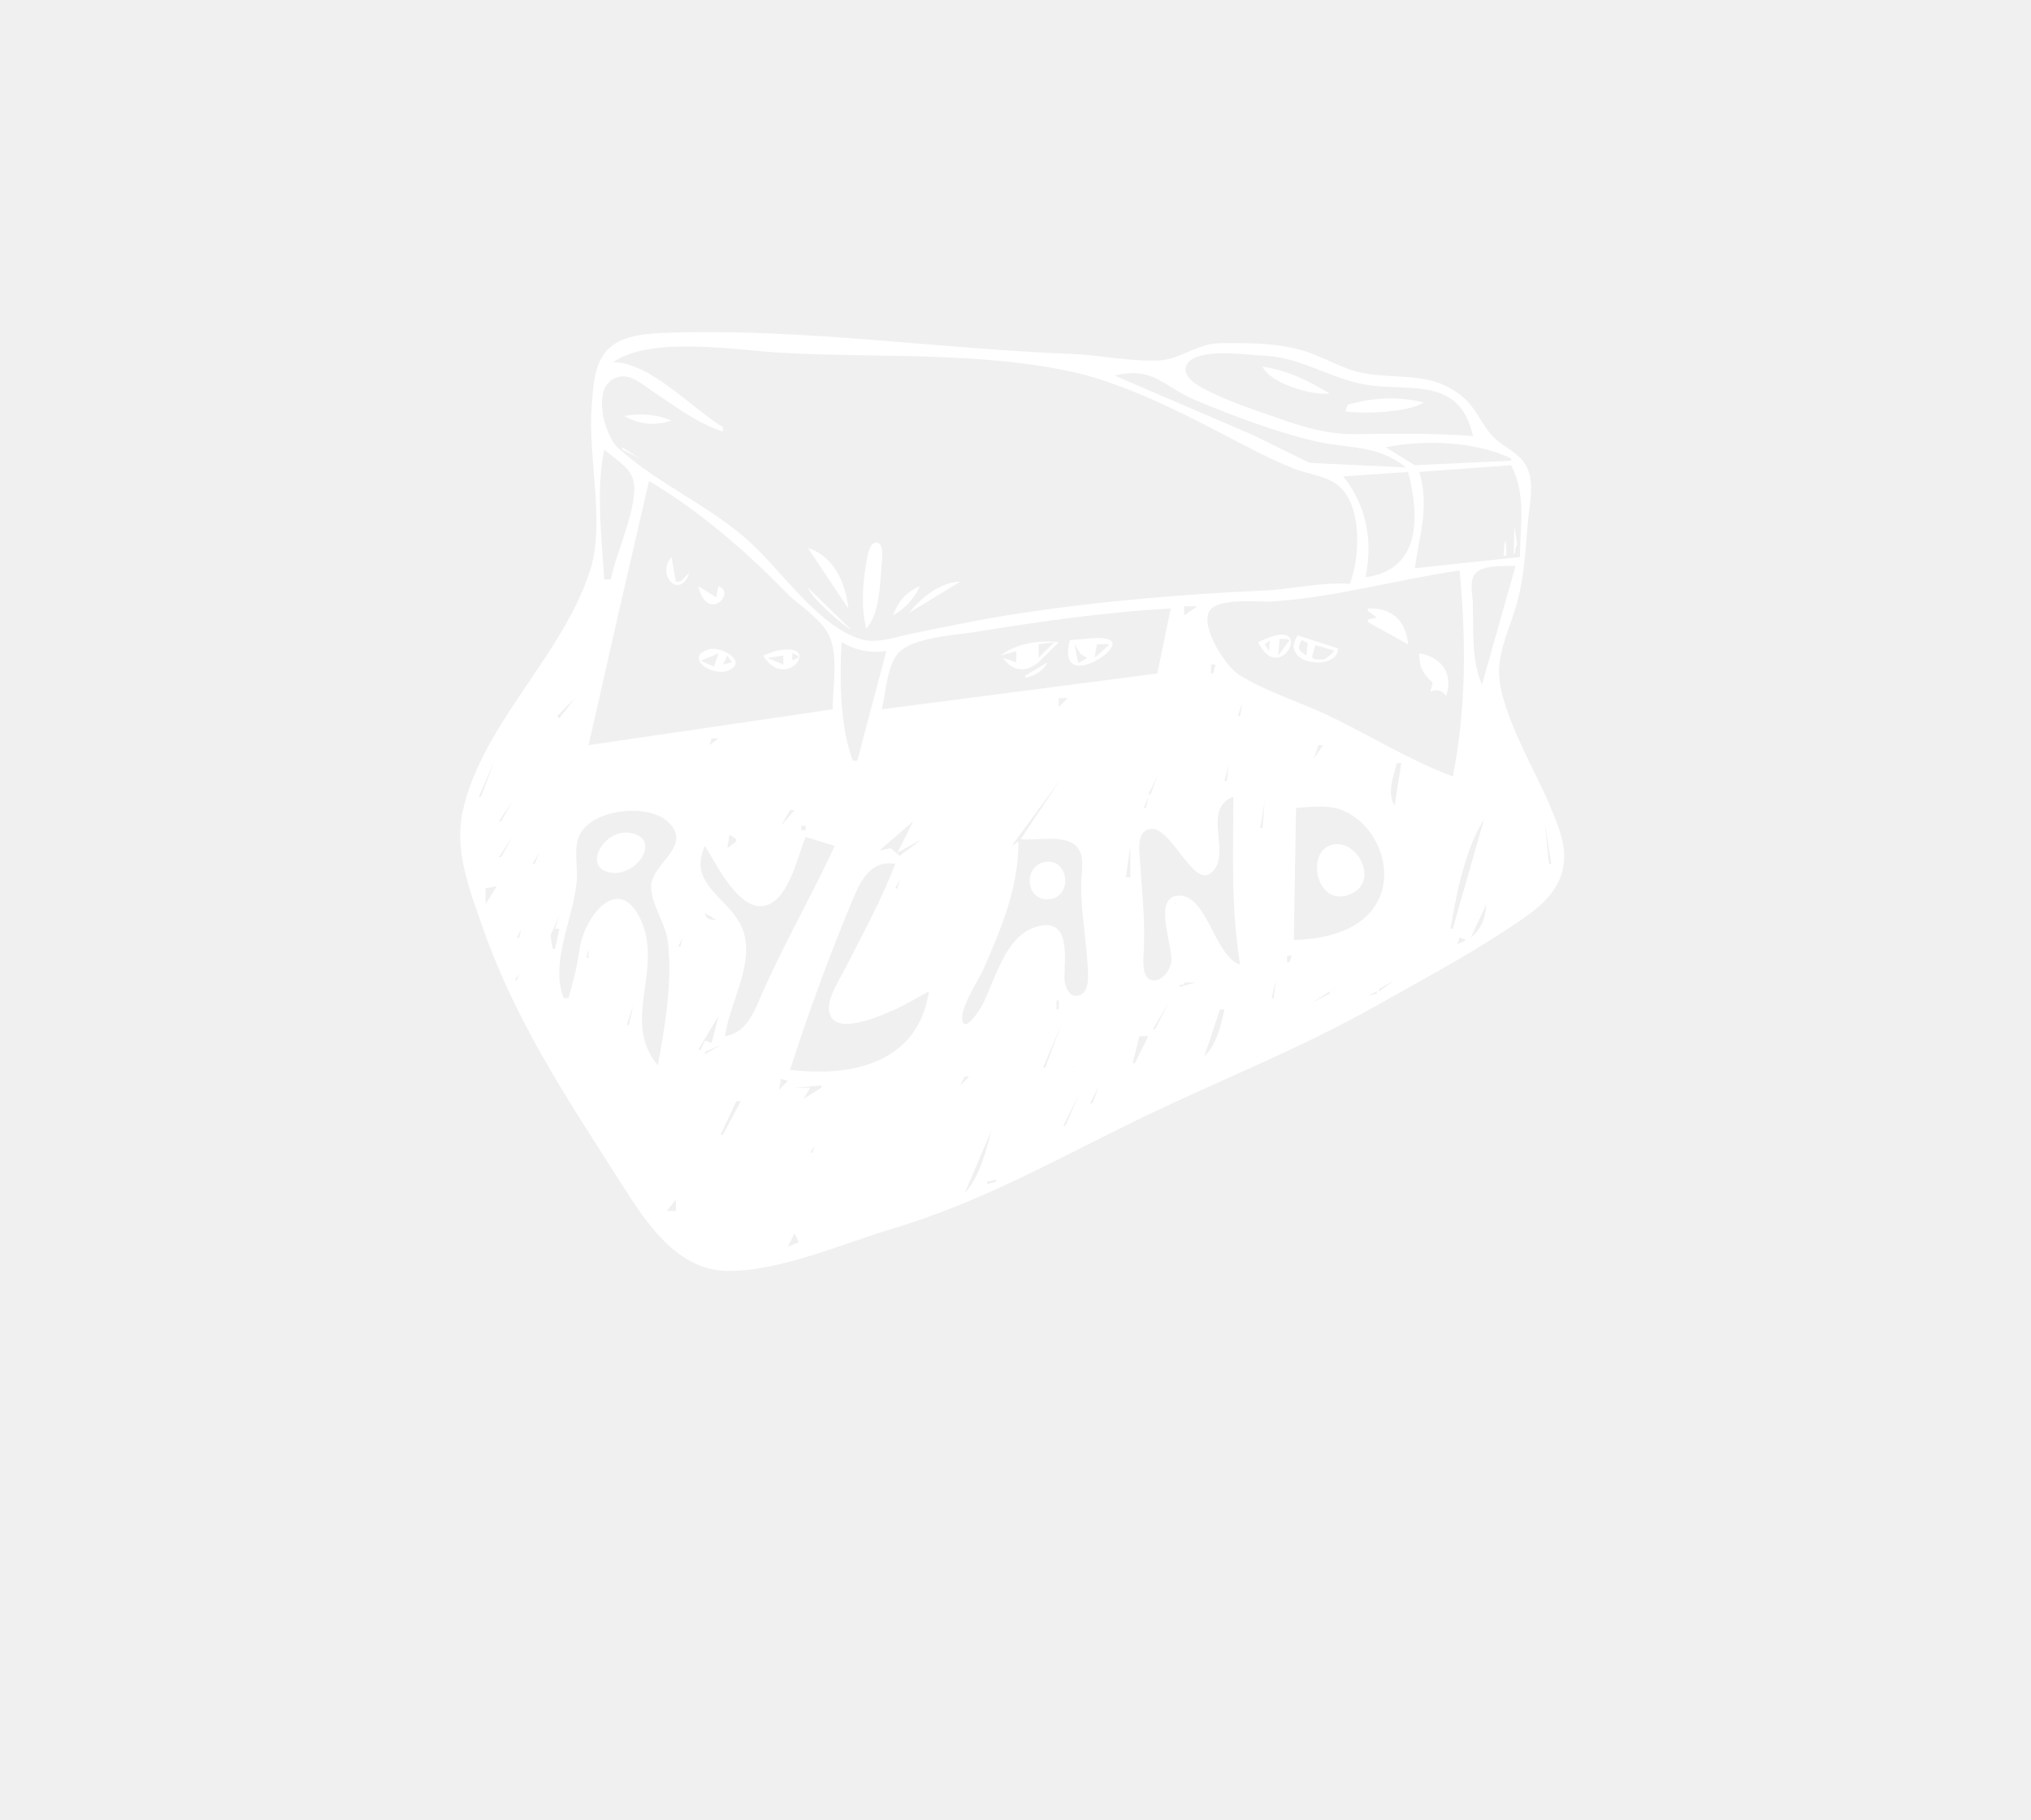
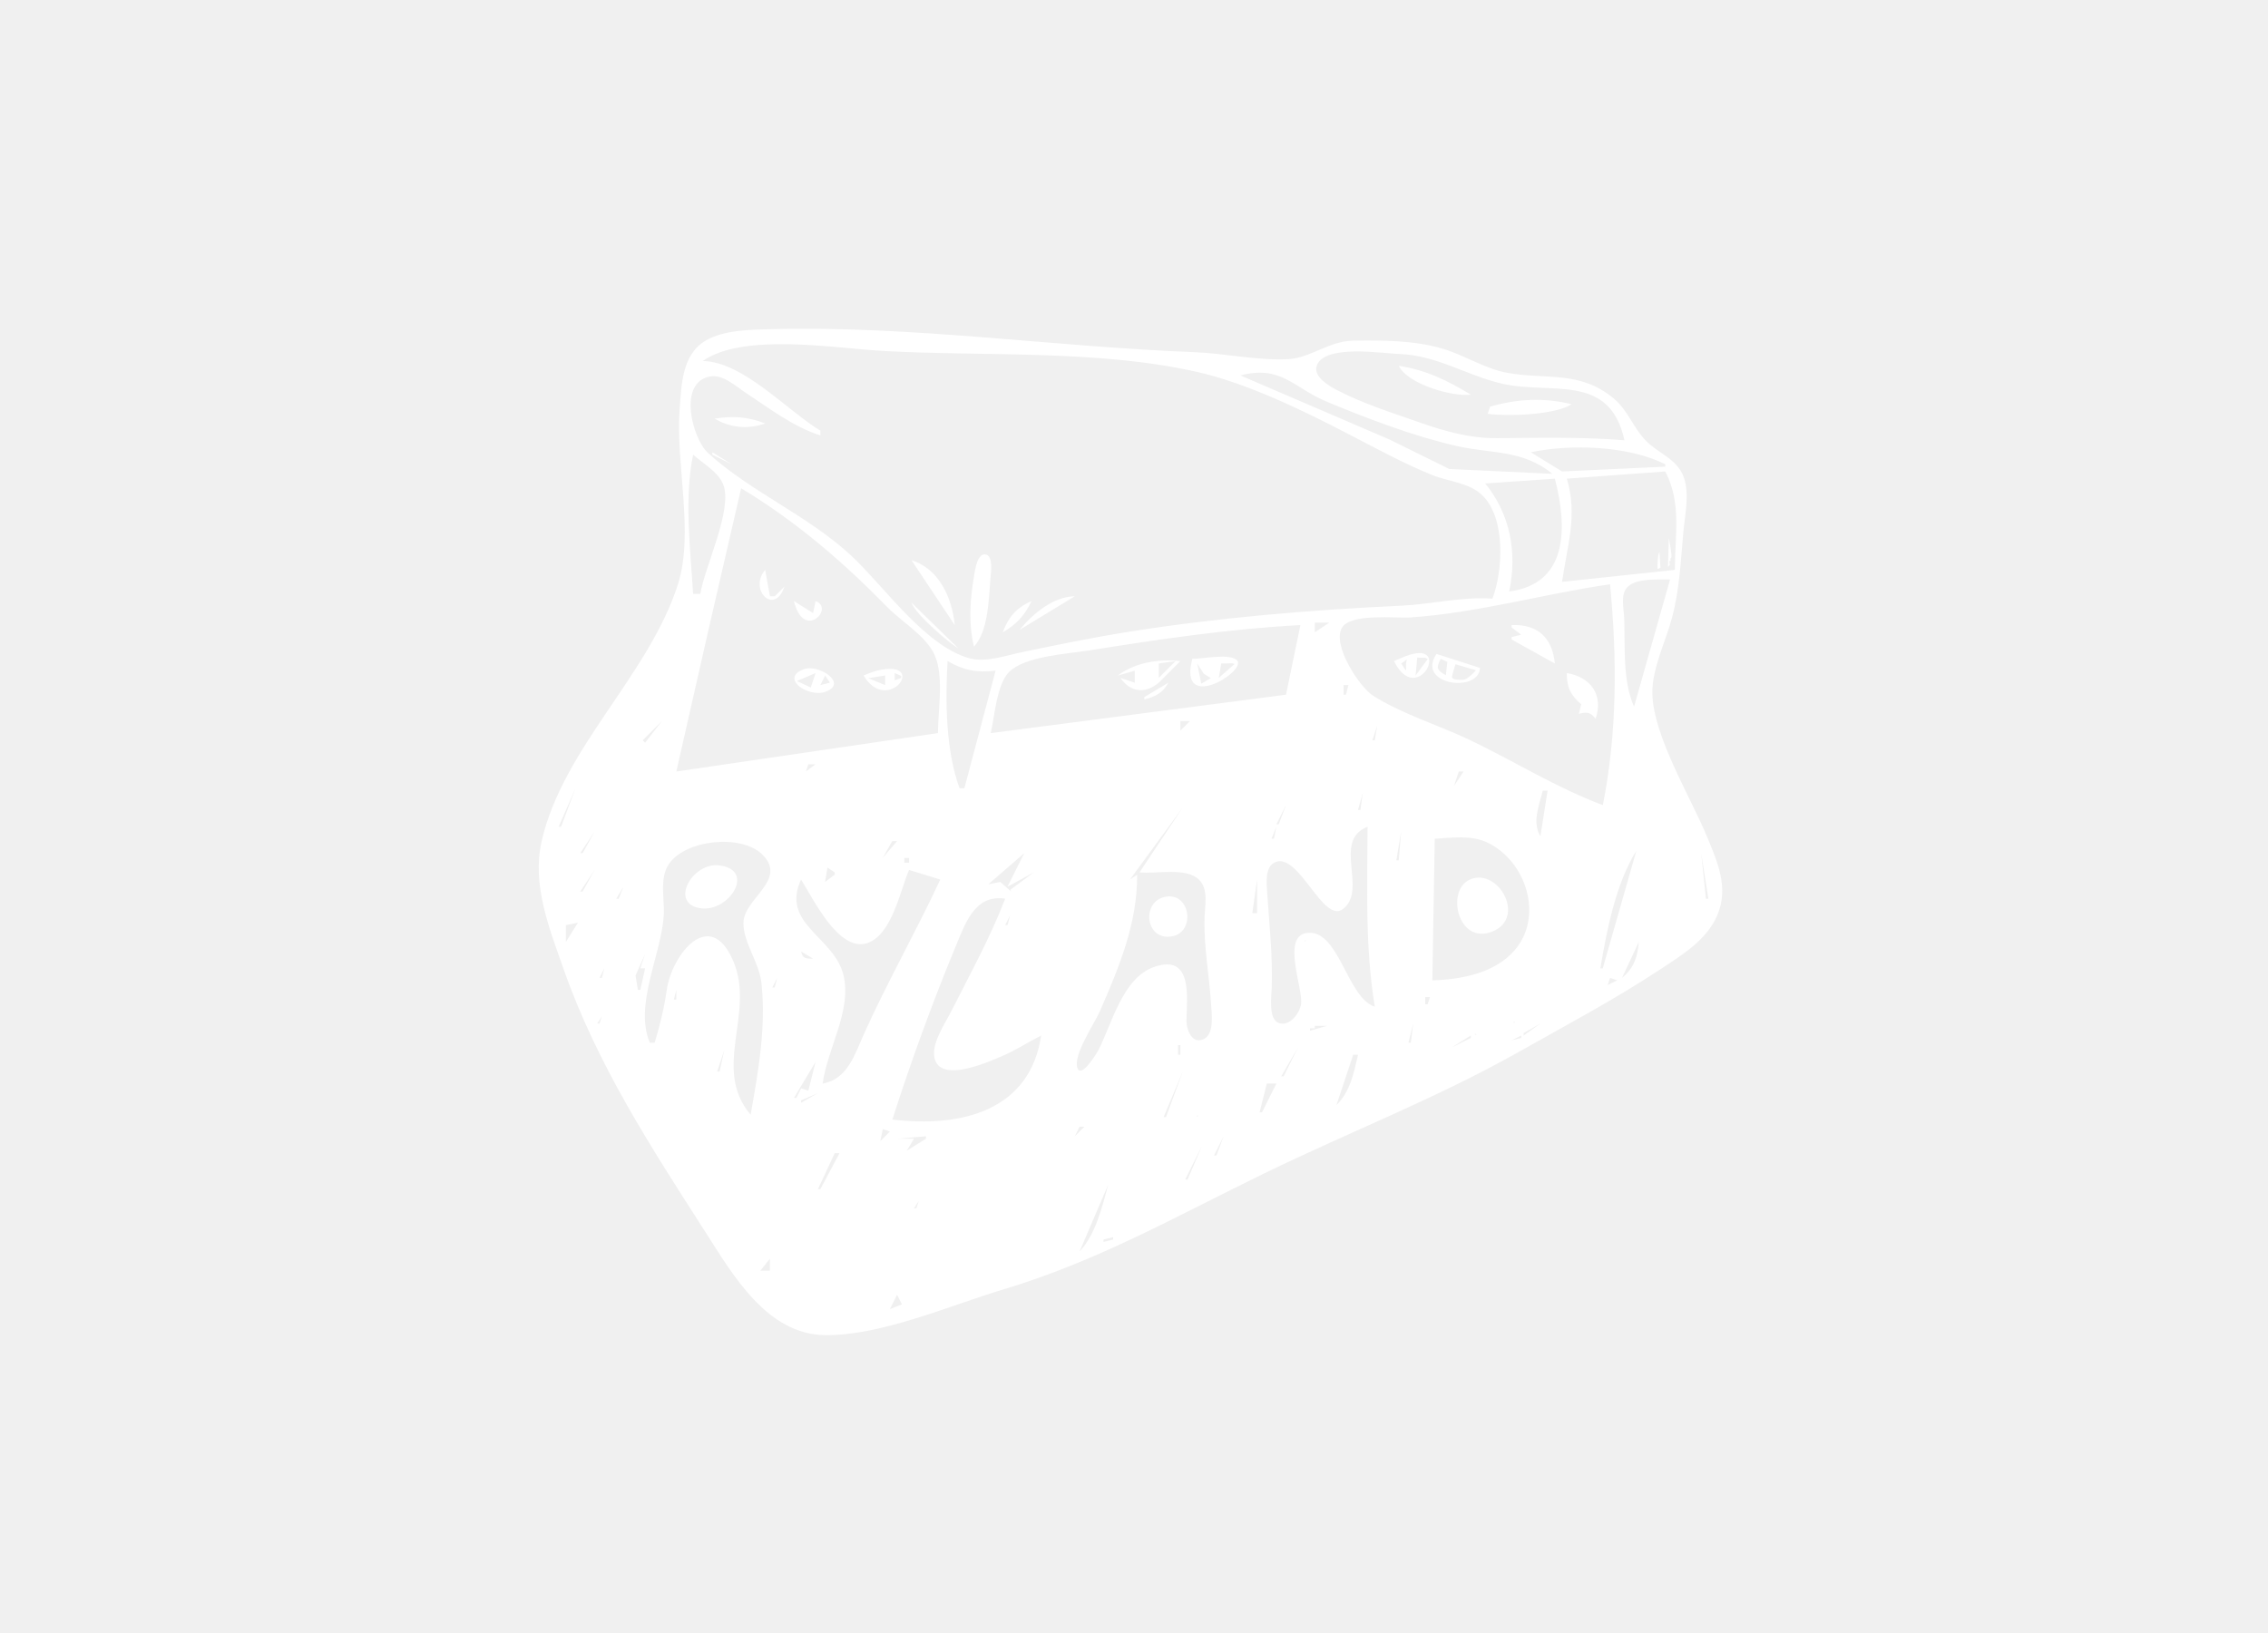
- <svg xmlns="http://www.w3.org/2000/svg" version="1.1" id="ryland-bed-svg" viewBox="0 -35 240 215" xmlnsSvg="http://www.w3.org/2000/svg">
+ <svg xmlns="http://www.w3.org/2000/svg" version="1.1" id="ryland-bed-svg" viewBox="-5 -32 250 180" xmlnsSvg="http://www.w3.org/2000/svg">
  <path id="path848" style="fill:#FFF" d="m 177.925,28.855 c -0.22,0.323 -0.207,1.351 -0.223,1.644 -0.029,0.513 0.328,-0.104 0.328,0.147 m 0.009,-0.73 c 0.03,0.152 0.061,0.304 0.091,0.456 m 0.821,-3.101 c 0.049,0.274 0.379,1.978 0.274,2.189 -0.019,0.038 -0.072,0.053 -0.091,0.091 -0.028,0.055 0.042,0.231 0,0.274 -0.021,0.022 -0.07,-0.021 -0.091,0 -0.073,0.073 0.048,0.36 0,0.456 -0.065,0.13 -0.182,0.111 -0.182,0.274 M 80.135,4.279 c -2.304,0.058 -5.321,0.067 -7.354,1.265 -2.619,1.543 -2.655,4.858 -2.864,7.544 -0.461,5.935 1.615,13.675 -0.187,19.315 -3.206,10.033 -12.668,18.024 -15.022,28.31 -1.096,4.789 0.819,9.551 2.387,14.023 3.743,10.673 9.664,19.7 15.685,29.104 3.021,4.718 6.784,11.265 13.191,11.327 6.178,0.06 13.663,-3.247 19.563,-5.018 10.498,-3.15 19.082,-8.072 28.84,-12.819 9.273,-4.511 19.055,-8.313 28.046,-13.384 5.241,-2.956 10.583,-5.791 15.609,-9.109 2.364,-1.561 5.083,-3.205 6.254,-5.924 1.315,-3.051 0.04,-5.902 -1.135,-8.73 -1.817,-4.375 -5.905,-11.025 -6.012,-15.732 -0.061,-2.693 1.476,-5.758 2.165,-8.345 0.848,-3.182 0.96,-6.273 1.259,-9.525 0.177,-1.922 0.717,-4.192 0.01,-6.056 -0.744,-1.964 -2.793,-2.552 -4.154,-3.953 -1.387,-1.427 -1.959,-3.325 -3.532,-4.645 -3.737,-3.136 -7.485,-2.042 -11.788,-2.843 -2.468,-0.459 -4.723,-1.965 -7.144,-2.671 -3.115,-0.909 -6.565,-0.906 -9.79,-0.865 -2.657,0.034 -4.711,1.913 -7.178,2.042 -3.321,0.173 -7.014,-0.646 -10.381,-0.775 -15.416,-0.591 -31.027,-2.925 -46.47,-2.535 M 159.51,33.989 c -3.334,-0.245 -6.719,0.621 -10.054,0.775 -10.038,0.465 -20.235,1.314 -30.163,2.896 -3.907,0.623 -7.768,1.426 -11.642,2.226 -1.791,0.37 -4.001,1.178 -5.821,0.665 -4.91,-1.385 -9.37,-7.921 -12.965,-11.271 -4.8,-4.474 -11.055,-7.009 -15.826,-11.355 -1.724,-1.571 -3.38,-7.843 0.27,-8.43 1.412,-0.227 2.828,1.098 3.915,1.815 2.577,1.701 5.24,3.74 8.202,4.687 v -0.529 c -3.676,-2.23 -8.556,-7.623 -12.965,-7.673 4.468,-3.15 14.618,-1.406 19.868,-1.113 11.224,0.627 23.641,-0.171 34.637,2.316 5.438,1.23 11.466,4.151 16.404,6.706 3.044,1.575 6.359,3.396 9.525,4.667 1.807,0.725 4.118,0.828 5.554,2.272 2.538,2.552 2.223,8.292 1.061,11.346 m 14.552,-17.463 c -4.667,-0.372 -9.345,-0.272 -14.023,-0.228 -2.957,0.028 -5.696,-0.733 -8.467,-1.705 -3.09,-1.084 -6.349,-2.1 -9.255,-3.626 -0.829,-0.436 -2.566,-1.444 -2.177,-2.635 0.791,-2.418 7.221,-1.379 9.051,-1.317 4.208,0.142 7.413,2.353 11.377,3.274 5.405,1.256 11.846,-1.265 13.494,6.237 M 149.192,8.325 c 0.941,1.999 5.867,3.432 7.938,3.175 -2.609,-1.565 -4.907,-2.712 -7.938,-3.175 m 16.933,11.906 -11.377,-0.539 -6.615,-3.259 -16.404,-7.05 c 4.535,-1.176 5.816,1.353 9.527,2.896 4.502,1.872 9.527,3.789 14.286,4.877 3.852,0.881 7.311,0.388 10.583,3.075 m -6.879,-7.408 -0.265,0.794 c 2.201,0.288 7.401,0.137 9.26,-1.058 -3.045,-0.757 -5.992,-0.599 -8.996,0.265 m -85.46,1.323 c 1.723,1.027 3.667,1.196 5.556,0.529 -1.827,-0.735 -3.623,-0.857 -5.556,-0.529 m 104.775,5.027 v 0.265 l -11.377,0.529 -3.44,-2.117 c 4.448,-0.933 10.766,-0.714 14.817,1.323 M 73.521,17.85 v 0.265 l 2.117,1.058 -2.117,-1.323 m -2.117,0.265 c 1.065,0.965 2.766,1.895 3.313,3.277 1.091,2.756 -2.041,9.056 -2.519,12.069 h -0.794 c -0.298,-4.848 -1.002,-10.57 0,-15.346 m 107.156,1.852 c 1.819,3.447 1.059,7.095 1.058,10.848 l -12.435,1.323 c 0.572,-4.02 1.744,-7.325 0.529,-11.377 l 10.848,-0.794 m -12.171,0.794 c 1.416,5.405 1.451,11.597 -5.027,12.435 0.888,-4.266 0.132,-8.487 -2.646,-11.906 l 7.673,-0.529 m -93.663,0.265 0.265,0.265 -0.265,-0.265 m 3.969,0.794 c 6.063,3.653 11.208,8.086 16.14,13.125 1.586,1.621 4.201,3.119 5.168,5.21 1.083,2.341 0.388,6.115 0.388,8.653 l -28.84,4.233 3.543,-15.61 3.601,-15.61 m 25.665,17.462 c 1.613,-1.753 1.632,-5.377 1.827,-7.671 0.048,-0.558 0.312,-2.364 -0.561,-2.501 -0.883,-0.139 -1.138,1.67 -1.232,2.216 -0.458,2.639 -0.667,5.341 -0.034,7.956 m -6.879,-9.525 4.762,7.144 c -0.29,-2.964 -1.713,-6.218 -4.762,-7.144 m -14.023,2.91 -1.058,1.058 h -0.529 l -0.529,-2.91 c -1.856,2.212 1.047,5.078 2.117,1.852 m 97.631,-0.794 -3.969,14.023 c -1.292,-2.907 -0.969,-6.651 -1.086,-9.779 -0.036,-0.977 -0.425,-2.514 0.287,-3.333 0.961,-1.105 3.447,-0.879 4.768,-0.911 m -6.615,0.529 c 0.78,8.152 0.8,16.278 -0.794,24.342 -5.029,-1.87 -9.718,-4.804 -14.552,-7.127 -3.504,-1.684 -7.431,-2.838 -10.736,-4.907 -1.555,-0.973 -4.595,-5.635 -3.47,-7.522 0.967,-1.622 5.936,-1.02 7.591,-1.134 7.452,-0.514 14.623,-2.592 21.96,-3.652 m -65.088,5.027 6.085,-3.704 c -2.383,0.03 -4.638,1.94 -6.085,3.704 m -24.871,-3.175 c 1.069,4.446 4.543,0.763 2.381,0 l -0.265,1.323 -2.117,-1.323 m 23.019,3.44 c 1.502,-0.849 2.432,-1.886 3.175,-3.44 -1.658,0.718 -2.547,1.758 -3.175,3.44 m -10.054,-3.175 5.292,4.763 -5.292,-4.763 m -9.26,1.587 0.265,0.265 -0.265,-0.265 m 55.298,0.529 -1.587,1.058 v -1.058 h 1.587 m 20.108,0.265 v 0.265 l 1.058,0.794 -1.058,0.265 v 0.265 l 4.763,2.646 c -0.27,-2.835 -1.893,-4.358 -4.763,-4.233 m -23.283,0 -1.587,7.673 -32.544,4.233 c 0.422,-1.847 0.652,-5.347 2.01,-6.727 1.738,-1.767 6.488,-2.011 8.838,-2.387 7.676,-1.227 15.515,-2.39 23.283,-2.792 m 2.381,1.852 -0.529,0.794 0.529,-0.794 m 24.871,0.529 -1.058,-0.265 1.058,0.265 m -16.933,1.587 c 2.502,5.1 6.34,-2.151 1.71,-0.689 -0.584,0.184 -1.147,0.45 -1.71,0.689 m 3.175,-1.058 -0.265,0.265 0.265,-0.265 m -25.4,0.794 c -1.607,5.946 5.708,1.589 4.986,0.254 -0.697,-0.942 -3.913,-0.196 -4.986,-0.254 m 25.949,0.028 -1.343,1.824 0.177,-1.971 0.884,0.014 m -33.869,1.958 1.852,-0.529 v 1.323 L 118.5,42.721 c 1.139,1.618 2.719,1.781 4.233,0.529 l 2.381,-2.381 c -2.26,-0.267 -5.048,0.153 -6.879,1.587 m -18.785,-1.587 c 1.792,1.028 3.249,1.295 5.292,1.058 l -3.44,12.965 h -0.529 c -1.528,-4.146 -1.581,-9.636 -1.323,-14.023 m 25.135,0 -1.852,1.852 v -1.587 l 1.852,-0.265 m 6.5,0.322 -1.737,1.53 0.265,-1.587 1.231,-0.023 m 20.729,-0.241 -0.265,0.265 0.265,-0.265 m 1.773,-0.79 c -2.321,3.406 4.692,4.363 4.79,1.541 m -31.17,-0.486 0.724,1.128 0.782,0.483 -1.056,0.611 m 22.568,-2.221 v 0.794 l -0.529,-0.794 0.616,-0.436 m -66.426,1.052 c -2.791,0.984 0.513,3.263 2.455,2.46 2.359,-0.976 -0.912,-3.004 -2.455,-2.46 m 6.543,0.706 c 2.647,4.395 7.071,-1.582 1.876,-0.622 -0.657,0.121 -1.26,0.371 -1.876,0.622 m -5.292,-0.265 -0.529,1.587 -1.528,-0.714 2.057,-0.873 m 69.641,-1.232 -0.158,1.464 c 0,0 -0.76,-0.375 -0.871,-0.739 -0.107,-0.353 0.303,-1.064 0.303,-1.064 m -83.203,1.571 -1.852,2.91 1.852,-2.91 m 23.726,0.322 v 0.221 l -0.707,0.25 v -0.794 l 0.621,0.272 m 73.462,-0.272 c -0.025,1.545 0.419,2.436 1.587,3.44 l -0.265,1.058 c 0.888,-0.247 1.259,-0.19 1.852,0.529 0.896,-2.596 -0.536,-4.596 -3.175,-5.027 m -81.756,0.265 0.529,0.794 -1.058,0.265 0.529,-1.058 m 6.615,0 v 1.058 l -1.852,-0.761 1.852,-0.298 m 31.221,0.794 -2.646,1.587 v 0.265 c 1.207,-0.324 2.045,-0.723 2.646,-1.852 m 33.908,-1.371 c 0,0 -0.903,1.042 -1.415,1.049 -0.572,0.008 -1.081,10e-4 -1.223,-0.246 -0.067,-0.116 0.381,-1.464 0.381,-1.464 m -88.272,2.296 -3.44,4.498 3.44,-4.498 m 76.465,0 -0.265,1.058 h -0.265 v -1.058 h 0.529 m 26.723,1.323 -1.058,-0.794 1.058,0.794 m -102.394,2.646 -1.852,2.381 -0.265,-0.265 2.117,-2.117 m 58.208,0 -1.058,1.058 v -1.058 h 1.058 m 20.637,0.529 -0.265,1.587 h -0.265 l 0.529,-1.587 m -29.192,0.97 -0.088,0.176 0.088,-0.176 m -32.72,3.263 -1.058,0.794 0.265,-0.794 h 0.794 m 37.571,0 -0.794,1.323 0.794,-1.323 m -30.692,0.529 -0.529,0.529 0.529,-0.529 m 41.275,0 -0.529,0.794 0.529,-0.794 m -52.123,0.265 -0.265,0.265 0.265,-0.265 m 75.406,0 -1.058,1.587 0.529,-1.587 h 0.529 m -65.352,0.265 -2.91,2.381 2.91,-2.381 m 7.408,0 -1.058,1.852 1.058,-1.852 m -20.108,0.529 -0.265,0.265 0.265,-0.265 m -19.844,1.058 -1.587,4.233 h -0.265 l 1.852,-4.233 m 107.156,0.265 -0.794,5.027 c -0.933,-1.567 -0.148,-3.383 0.265,-5.027 h 0.529 m -28.31,0.265 -0.265,0.265 0.265,-0.265 m 7.938,0 -0.265,1.852 h -0.265 l 0.529,-1.852 m -8.731,0.265 -0.529,0.529 0.529,-0.529 m 18.521,0 -0.529,0.794 0.529,-0.794 m -18.08,0.441 -0.088,0.176 0.088,-0.176 m -45.42,0.617 -1.323,1.323 1.323,-1.323 m 10.231,0.176 -0.088,0.176 0.088,-0.176 m 35.013,-0.176 -0.794,2.117 h -0.265 l 1.058,-2.117 m -11.377,0.265 -4.763,7.144 c 1.866,0.214 5.154,-0.612 6.582,0.837 1.036,1.051 0.618,2.872 0.582,4.19 -0.09,3.252 0.525,6.307 0.723,9.525 0.063,1.027 0.369,3.192 -0.748,3.797 -1.309,0.709 -1.973,-0.971 -1.967,-1.963 0.015,-2.441 0.794,-7.478 -3.572,-5.955 -3.458,1.207 -4.632,6.217 -6.121,9.143 -0.145,0.286 -1.891,3.205 -2.326,2 -0.511,-1.414 1.883,-4.907 2.459,-6.228 2.119,-4.86 4.152,-9.676 4.124,-15.081 l -0.794,0.529 5.821,-7.938 m 4.233,0.794 -0.265,0.265 0.265,-0.265 m 6.085,1.323 -0.265,1.323 h -0.265 l 0.529,-1.323 m 10.054,0 c -0.013,6.784 -0.293,13.099 0.794,19.844 -3.107,-1.02 -3.96,-8.723 -7.563,-8.118 -2.706,0.455 -0.296,6.202 -0.561,7.827 -0.165,1.011 -1.23,2.486 -2.441,2.087 -1.199,-0.395 -0.819,-2.981 -0.79,-3.913 0.11,-3.512 -0.261,-6.823 -0.491,-10.318 -0.068,-1.029 -0.333,-3.027 0.905,-3.515 2.614,-1.029 5.264,6.895 7.46,5.163 2.728,-2.151 -1.24,-7.518 2.686,-9.056 m 35.454,0 0.265,1.058 -0.265,-1.058 m -124.707,0.441 -0.088,0.176 0.088,-0.176 m 22.578,-0.176 -0.529,0.529 0.529,-0.529 m -18.521,0.265 -1.323,2.381 h -0.265 l 1.587,-2.381 m 88.9,0 -0.265,3.175 h -0.265 l 0.529,-3.175 m 3.44,16.404 0.265,-15.61 c 1.936,-0.106 4.006,-0.437 5.818,0.427 4.233,2.018 6.25,8.124 2.962,11.894 -2.181,2.502 -5.882,3.202 -9.045,3.289 m -75.142,14.817 c -4.337,-5.121 0.535,-11.14 -1.91,-16.925 -2.571,-6.084 -6.784,-0.72 -7.339,3.166 -0.282,1.976 -0.748,3.914 -1.335,5.821 h -0.529 c -1.758,-4.131 1.255,-9.678 1.533,-14.023 0.115,-1.802 -0.51,-4.095 0.572,-5.685 1.835,-2.697 7.977,-3.311 10.274,-1.061 2.885,2.826 -2.019,4.835 -2.062,7.543 -0.034,2.147 1.736,4.369 1.982,6.611 0.535,4.88 -0.342,9.762 -1.187,14.552 m 16.14,-30.163 -1.587,1.852 1.058,-1.852 h 0.529 m 33.337,0 -0.529,0.529 0.529,-0.529 m 7.938,0 -0.265,0.265 0.265,-0.265 m -0.529,1.058 -0.529,0.794 0.529,-0.794 m 40.746,0 -3.704,12.965 h -0.265 c 0.693,-4.167 1.713,-9.357 3.969,-12.965 m -67.469,0.265 -1.852,3.704 2.91,-1.587 -2.591,1.916 0.762,1.792 2.888,-1.856 -2.819,0.913 -1.943,-1.707 -1.323,0.265 3.969,-3.44 m 74.612,0 0.794,5.027 h -0.265 l -0.529,-5.027 m -87.313,0.529 v 0.529 h -0.529 v -0.529 h 0.529 m 38.365,0.265 -0.265,0.265 0.265,-0.265 m -72.849,0.441 -0.088,0.176 0.088,-0.176 m 13.564,0.116 c -3.014,-0.37 -5.561,4.26 -2.034,4.729 3.147,0.419 6.083,-4.231 2.034,-4.729 m 58.755,-0.293 -0.265,0.265 0.265,-0.265 m 43.921,0 -1.587,4.233 1.587,-4.233 m -48.948,0.265 -0.265,0.265 0.265,-0.265 m -41.804,0.265 0.794,0.529 v 0.265 l -1.058,0.794 0.265,-1.587 m 14.287,0 -0.265,0.265 0.265,-0.265 m -39.952,0.265 -1.323,2.381 h -0.265 l 1.587,-2.381 m 38.1,1.058 c -2.665,5.729 -5.771,11.174 -8.373,16.933 -1.044,2.312 -1.813,5.069 -4.592,5.556 0.5,-3.826 3.213,-7.979 2.307,-11.906 -0.988,-4.284 -6.969,-5.64 -4.689,-10.584 1.31,2.033 4.148,8.097 7.34,6.991 2.676,-0.928 3.578,-5.748 4.566,-8.049 l 3.44,1.058 m 21.696,-0.794 0.265,0.265 -0.265,-0.265 m -55.827,0.265 -0.265,0.265 0.265,-0.265 m 92.555,0.511 c -2.741,1.149 -1.385,7.253 2.407,5.761 3.812,-1.501 0.692,-7.059 -2.407,-5.761 m -23.498,0.018 v 3.704 h -0.529 l 0.529,-3.704 m -69.585,0.265 -0.265,0.265 0.265,-0.265 m 1.323,0 -0.265,0.265 0.265,-0.265 m -1.587,0.529 -0.529,1.323 h -0.265 l 0.794,-1.323 M 105.8,67.062 c -1.657,4.302 -3.877,8.325 -5.958,12.435 -0.698,1.379 -2.371,3.772 -1.755,5.394 0.915,2.41 5.952,0.126 7.449,-0.517 1.466,-0.629 2.812,-1.51 4.233,-2.232 -1.241,8.286 -8.784,10.178 -16.404,9.26 2.058,-6.437 4.482,-13.074 7.072,-19.315 1.056,-2.544 2.121,-5.517 5.363,-5.027 m 17.55,-0.186 c -2.595,0.601 -2.068,4.932 0.911,4.323 2.561,-0.523 1.945,-4.985 -0.911,-4.323 m -59.089,-0.079 -0.265,0.265 0.265,-0.265 m 42.069,2.117 -0.265,1.058 H 105.8 l 0.529,-1.058 m -47.625,0.794 -1.323,2.117 v -1.852 l 1.323,-0.265 m 3.704,0.529 -2.117,3.44 2.117,-3.44 m 48.948,0.529 -0.265,0.265 0.265,-0.265 m 40.393,0.441 -0.088,0.176 0.088,-0.176 m 24.165,0.088 -0.265,0.265 0.265,-0.265 m -109.273,0.265 -0.265,0.265 0.265,-0.265 m 72.231,0.088 c 0.205,0 0.042,0.132 -0.088,0.088 l 0.088,-0.088 m 12.435,0.176 0.794,1.323 -0.794,-1.323 m 24.342,0 c -0.149,1.695 -0.529,2.849 -1.852,3.969 l 1.852,-3.969 m 2.646,0 -0.529,0.794 0.529,-0.794 m -112.007,0.441 -0.088,0.176 0.088,-0.176 m 100.894,0.353 -0.265,0.265 0.265,-0.265 m -82.55,1.058 c -0.792,-0.017 -1.15,0.014 -1.323,-0.794 l 1.323,0.794 m -18.521,-0.529 -0.529,1.587 h 0.529 l -0.529,2.381 h -0.265 l -0.265,-1.587 1.058,-2.381 m 42.069,0 -0.529,0.794 0.529,-0.794 m -48.154,1.587 -0.265,0.265 0.265,-0.265 m 1.587,0 -0.265,1.058 h -0.265 l 0.529,-1.058 m 19.05,1.058 -0.265,1.058 h -0.265 l 0.529,-1.058 m 87.577,0 -1.058,2.117 1.058,-2.117 m 5.027,0.265 -1.058,0.529 0.265,-0.794 0.794,0.265 m -112.183,0 -0.265,0.265 0.265,-0.265 m 60.06,0.265 -0.529,0.529 0.529,-0.529 m -60.325,0.265 -0.265,0.265 0.265,-0.265 m 89.165,0.265 -0.265,0.265 0.265,-0.265 m -80.433,0.265 v 1.058 h -0.265 l 0.265,-1.058 m -9.26,0.794 -0.265,0.265 0.265,-0.265 m 92.34,0 -0.265,0.794 h -0.265 v -0.794 h 0.529 m -89.694,0.794 -0.265,0.265 0.265,-0.265 m -1.587,1.323 -0.265,0.794 h -0.265 l 0.529,-0.794 m 79.904,1.058 -1.852,0.529 v -0.265 h 0.529 v -0.265 h -1.058 2.381 m 20.637,-0.441 c 0.205,0 0.042,0.132 -0.088,0.088 l 0.088,-0.088 m -21.96,0.176 v 0.265 h 0.794 l -0.794,-0.265 m 10.848,0 -0.265,2.117 H 150.25 l 0.529,-2.117 m 14.023,0 -1.852,1.323 v -0.265 l 1.852,-1.058 m -7.144,1.146 0.088,0.088 c -0.13,0.043 -0.293,-0.088 -0.088,-0.088 m -0.529,0.176 v 0.265 l -2.117,1.058 2.117,-1.323 m 5.556,0 v 0.265 l -1.058,0.265 1.058,-0.529 m -1.323,0.529 -0.265,0.265 0.265,-0.265 m -36.513,0.529 h 0.265 v 1.058 H 124.85 v -1.058 m 25.4,0 -0.265,0.265 0.265,-0.265 m -12.171,0.265 -1.587,3.175 h -0.265 l 1.852,-3.175 m -63.235,0.265 -0.529,2.381 h -0.265 l 0.794,-2.381 m 69.85,0.529 c -0.463,2.023 -0.858,4.054 -2.381,5.556 l 1.852,-5.556 h 0.529 m -75.671,0.794 -0.265,0.265 0.265,-0.265 m 15.875,0 -0.794,3.175 -0.794,-0.265 -0.529,1.058 h -0.265 l 2.381,-3.969 m 40.481,1.058 -1.852,5.027 h -0.265 l 2.117,-5.027 m 23.812,0 -0.529,0.794 0.529,-0.794 m -14.552,1.323 h 1.058 l -1.587,3.175 h -0.265 l 0.794,-3.175 m -60.854,0.529 1.058,1.587 -1.058,-1.587 m 11.377,0.529 -1.852,1.058 v -0.265 l 1.852,-0.794 m 1.587,0.794 -0.265,0.265 0.265,-0.265 m -3.704,0.529 -0.529,0.529 0.529,-0.529 m -9.084,0.441 -0.088,0.176 0.088,-0.176 m 53.005,0.705 c 0.205,0 0.042,0.132 -0.088,0.088 l 0.088,-0.088 m -3.704,0.441 -0.529,0.794 0.529,-0.794 m -8.731,0.794 -1.058,1.058 0.529,-1.058 h 0.529 m -21.431,0.529 -1.058,1.058 0.265,-1.323 0.794,0.265 m 29.633,-0.265 -0.265,0.265 0.265,-0.265 m 7.32,0.176 -0.088,0.176 0.088,-0.176 m -61.824,0.353 -0.529,0.794 0.529,-0.794 m 28.84,0.265 v 0.265 l -2.117,1.323 0.794,-1.323 h -1.852 l 3.175,-0.265 m 32.808,0 -0.794,2.117 h -0.265 l 1.058,-2.117 m -23.019,0.265 -0.265,0.265 0.265,-0.265 m 20.902,0.265 -0.265,0.265 0.265,-0.265 m -0.265,0.529 -1.587,3.704 h -0.265 l 1.852,-3.704 m -39.952,0.794 -2.117,3.969 h -0.265 l 1.852,-3.969 h 0.529 m -18.256,1.058 -0.265,0.265 0.265,-0.265 m 36.777,0.265 -0.529,0.529 0.529,-0.529 m -0.529,1.058 -1.852,2.91 1.852,-2.91 m 11.906,0.529 -0.265,0.265 0.265,-0.265 m -0.265,0.529 c -0.682,2.468 -1.384,5.508 -3.175,7.408 l 3.175,-7.408 m -32.015,0.794 -0.529,0.529 0.529,-0.529 m 41.451,0.441 -0.088,0.176 0.088,-0.176 m -54.151,0.353 -0.265,0.265 0.265,-0.265 m 23.812,0.265 -0.265,0.794 h -0.265 l 0.529,-0.794 m -17.198,0.794 -0.265,0.265 0.265,-0.265 m -0.265,0.529 -1.058,1.323 1.058,-1.323 m 38.894,2.646 v 0.265 l -1.058,0.265 v -0.265 l 1.058,-0.265 m -12.171,2.117 -0.265,0.265 0.265,-0.265 m -25.665,0.265 v 1.323 h -0.794 -0.265 l 1.058,-1.323 m 27.517,1.323 -0.265,0.265 0.265,-0.265 m -13.494,2.646 0.529,1.058 -1.323,0.529 z m 6.752,-71.247 c -0.856,-0.471 -4.664,-3.661 -5.172,-5.044" />
</svg>
